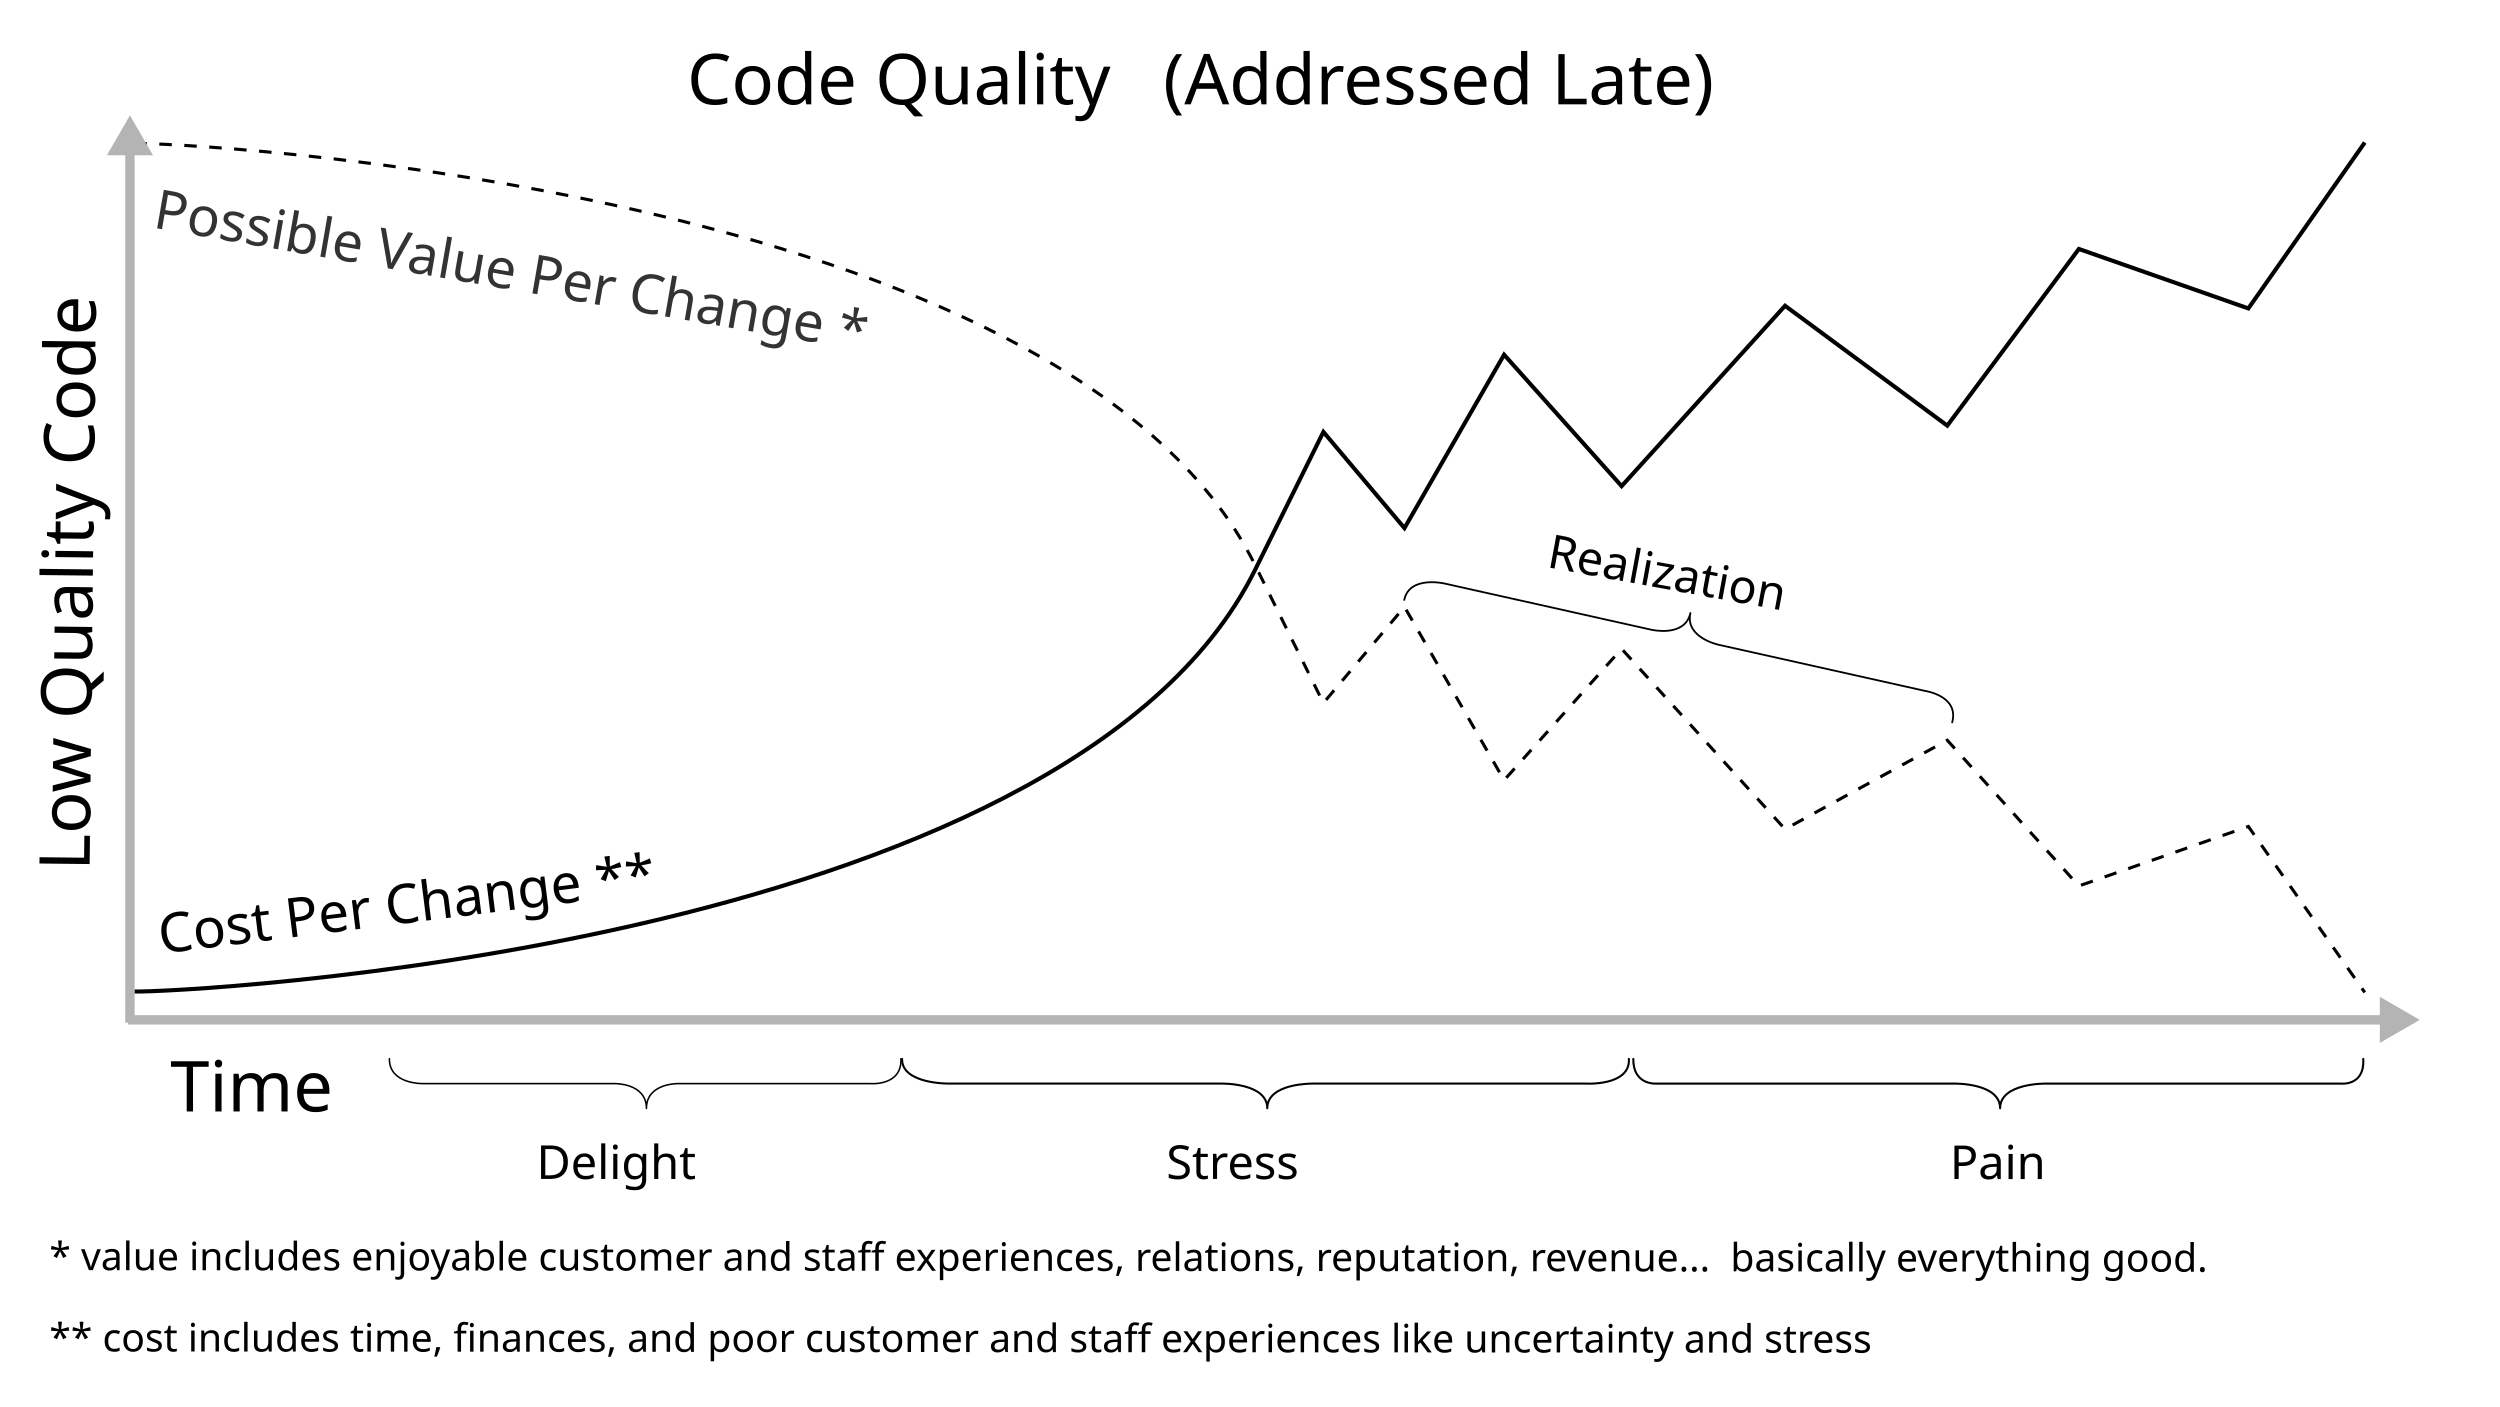
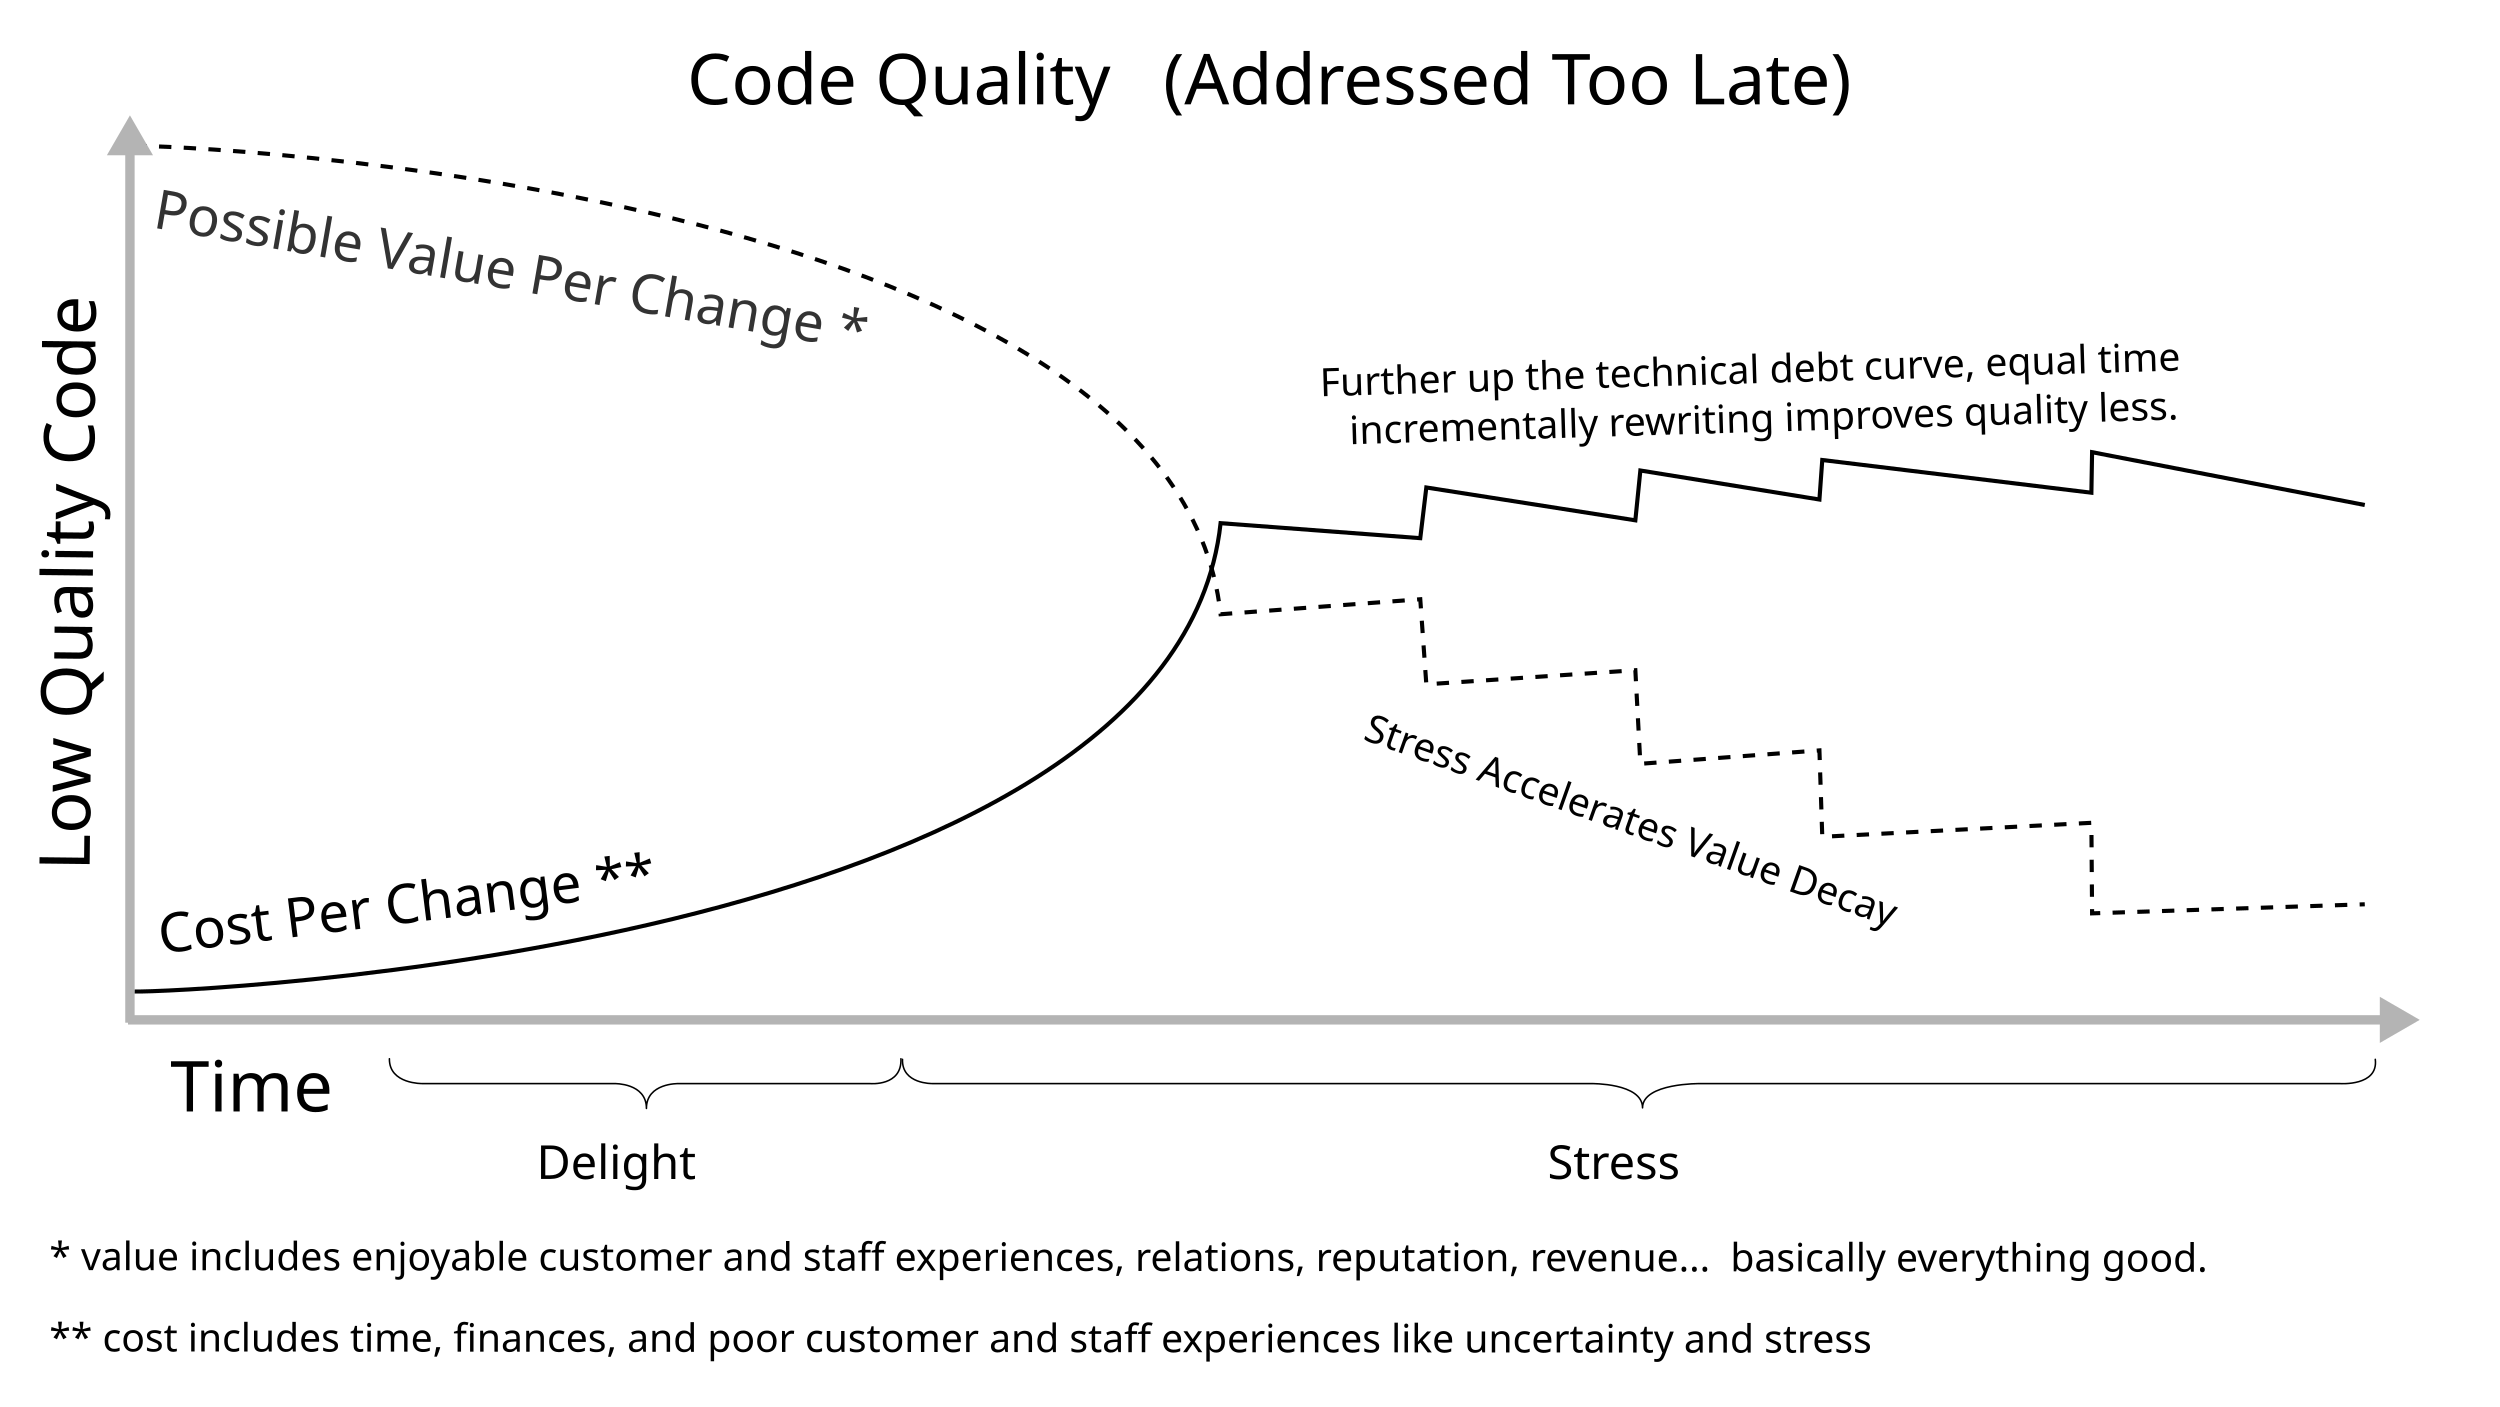
<svg xmlns="http://www.w3.org/2000/svg" width="800" height="450" viewBox="0 0 800 450" id="svg2" version="1.1">
  <defs id="defs4">
    <marker style="overflow:visible" id="marker16171" refX="0" refY="0" orient="auto">
      <path transform="scale(0.4,0.4)" style="fill:#b4b4b4;fill-opacity:1;fill-rule:evenodd;stroke:#b4b4b4;stroke-width:1pt;stroke-opacity:1" d="m 5.77,0 -8.65,5 0,-10 8.65,5 z" id="path16173" />
    </marker>
    <marker orient="auto" refY="0" refX="0" id="marker15956" style="overflow:visible">
      <path id="path15958" d="m 5.77,0 -8.65,5 0,-10 8.65,5 z" style="fill:#b4b4b4;fill-opacity:1;fill-rule:evenodd;stroke:#b4b4b4;stroke-width:1pt;stroke-opacity:1" transform="scale(0.4,0.4)" />
    </marker>
    <marker style="overflow:visible" id="marker5906" refX="0" refY="0" orient="auto">
      <path transform="scale(-0.4,-0.4)" style="fill:#000000;fill-opacity:1;fill-rule:evenodd;stroke:#000000;stroke-width:1pt;stroke-opacity:1" d="m 5.77,0 -8.65,5 0,-10 8.65,5 z" id="path5908" />
    </marker>
  </defs>
-   <g id="layer2" style="display:inline">
-     <path transform="translate(0,-602.3622)" id="path15888" d="M 42.981,648.259 C 54.482,647.784 341.048,660.877 401.593,783.127 l 21.892,44.203 25.94,-30.781 31.886,55.489 37.607,-42.057 52.297,57.712 51.913,-28.455 42.113,46.631 54.228,-19.028 37.258,53.097" style="fill:none;fill-opacity:1;fill-rule:evenodd;stroke:#000000;stroke-width:1;stroke-linecap:butt;stroke-linejoin:miter;stroke-miterlimit:4;stroke-dasharray:4, 4;stroke-dashoffset:0;stroke-opacity:1" />
+   <g id="layer2" style="display:inline;opacity:1">
    <text transform="matrix(0.9853434,-0.1705825,0.1705825,0.9853434,0,-602.3622)" id="text15894" y="932.208" x="340.146" style="font-style:normal;font-weight:normal;font-size:17.5px;line-height:125%;font-family:sans-serif;letter-spacing:0px;word-spacing:0px;fill:#000000;fill-opacity:1;stroke:none;stroke-width:1px;stroke-linecap:butt;stroke-linejoin:miter;stroke-opacity:1" xml:space="preserve">
      <tspan y="932.208" x="340.146" id="tspan15896" />
    </text>
-     <path transform="translate(0,-602.3622)" style="fill:none;fill-rule:evenodd;stroke:#000000;stroke-width:1.318;stroke-linecap:butt;stroke-linejoin:miter;stroke-miterlimit:4;stroke-dasharray:none;stroke-dashoffset:0;stroke-opacity:1" d="M 42.981,919.645 C 54.482,920.121 341.048,907.028 401.593,784.777 l 21.892,-44.203 25.94,30.781 31.886,-55.489 37.607,42.057 52.297,-57.712 51.913,38.354 42.113,-56.531 54.228,19.028 37.258,-53.097" id="path15824" />
-     <text transform="matrix(0.9999997,7.3815011e-4,-7.3815011e-4,0.9999997,0,0)" id="text15830" y="376.823" x="624.241" style="font-style:normal;font-variant:normal;font-weight:normal;font-stretch:normal;font-size:15px;line-height:125%;font-family:sans-serif;-inkscape-font-specification:'sans-serif, Normal';text-align:start;letter-spacing:0px;word-spacing:0px;writing-mode:lr-tb;text-anchor:start;fill:#000000;fill-opacity:1;stroke:none;stroke-width:1px;stroke-linecap:butt;stroke-linejoin:miter;stroke-opacity:1" xml:space="preserve">
-       <tspan y="376.823" x="624.241" id="tspan15878">Pain</tspan>
+     <path transform="translate(0,-602.3622)" style="fill:none;fill-rule:evenodd;stroke:#000000;stroke-width:1.318;stroke-linecap:butt;stroke-linejoin:miter;stroke-miterlimit:4;stroke-dasharray:none;stroke-dashoffset:0;stroke-opacity:1" d="M 42.981,919.645 C 54.482,920.121 375.664,907.109 390.593,769.777 l 63.892,4.797 1.94,-16.219 66.886,10.511 1.607,-15.943 57.297,9.288 0.913,-12.646 86.113,10.469 0.228,-12.972 87.258,16.903" id="path15824" />
+     <text xml:space="preserve" style="font-style:normal;font-weight:normal;font-size:22.5px;line-height:125%;font-family:sans-serif;letter-spacing:0px;word-spacing:0px;fill:#000000;fill-opacity:1;stroke:none;stroke-width:1px;stroke-linecap:butt;stroke-linejoin:miter;stroke-opacity:1" x="372.222" y="33.39" id="text15872">
+       <tspan id="tspan15874" x="372.222" y="33.39">(Addressed Too Late)</tspan>
    </text>
-     <text xml:space="preserve" style="font-style:normal;font-weight:normal;font-size:22.5px;line-height:125%;font-family:sans-serif;letter-spacing:0px;word-spacing:0px;fill:#000000;fill-opacity:1;stroke:none;stroke-width:1px;stroke-linecap:butt;stroke-linejoin:miter;stroke-opacity:1" x="372.222" y="33.39" id="text15872">
-       <tspan id="tspan15874" x="372.222" y="33.39">(Addressed Late)</tspan>
+     <text xml:space="preserve" style="font-style:normal;font-variant:normal;font-weight:normal;font-stretch:normal;font-size:15px;line-height:125%;font-family:sans-serif;-inkscape-font-specification:'sans-serif, Normal';text-align:center;letter-spacing:0px;word-spacing:0px;writing-mode:lr-tb;text-anchor:middle;fill:#000000;fill-opacity:1;stroke:none;stroke-width:1px;stroke-linecap:butt;stroke-linejoin:miter;stroke-opacity:1" x="526.439" y="376.89" id="text15884" transform="matrix(0.9999997,7.3815011e-4,-7.3815011e-4,0.9999997,0,0)">
+       <tspan x="526.439" y="376.89" id="tspan15914">Stress</tspan>
    </text>
-     <path id="path15876" d="m 522.662,338.852 c -0.138,8.128 6.847,7.899 6.847,7.899 l 95.924,0 c 0,0 14.599,-0.247 14.599,7.899 0,-8.13 14.599,-7.899 14.599,-7.899 l 94.409,0 c 0,0 7.73,0.916 7.207,-7.899" style="fill:none;fill-rule:evenodd;stroke:#000000;stroke-width:0.665;stroke-linecap:round;stroke-linejoin:round;stroke-miterlimit:4;stroke-dasharray:none;stroke-opacity:1" />
-     <text xml:space="preserve" style="font-style:normal;font-variant:normal;font-weight:normal;font-stretch:normal;font-size:15px;line-height:125%;font-family:sans-serif;-inkscape-font-specification:'sans-serif, Normal';text-align:center;letter-spacing:0px;word-spacing:0px;writing-mode:lr-tb;text-anchor:middle;fill:#000000;fill-opacity:1;stroke:none;stroke-width:1px;stroke-linecap:butt;stroke-linejoin:miter;stroke-opacity:1" x="404.44" y="376.98" id="text15884" transform="matrix(0.9999997,7.3815011e-4,-7.3815011e-4,0.9999997,0,0)">
-       <tspan x="404.44" y="376.98" id="tspan15914">Stress</tspan>
-     </text>
-     <path id="path16258" d="m 288.661,338.851 c -0.138,8.128 15.111,7.899 15.111,7.899 l 87.218,0 c 0,0 14.536,-0.247 14.536,7.9 0,-8.131 14.536,-7.9 14.536,-7.9 l 87.218,0 c 0,0 14.482,0.916 13.961,-7.899" style="display:inline;fill:none;fill-rule:evenodd;stroke:#000000;stroke-width:0.663;stroke-linecap:round;stroke-linejoin:round;stroke-miterlimit:4;stroke-dasharray:none;stroke-opacity:1" />
+     <path id="path16258" d="m 288.799,338.987 c -0.279,7.988 9.621,7.763 9.621,7.763 l 210.735,0 c 0,0 16.456,-0.242 16.456,7.763 0,-7.991 18.456,-7.763 18.456,-7.763 l 204.735,0 c 0,0 12.346,0.9 11.291,-7.763" style="display:inline;fill:none;fill-rule:evenodd;stroke:#000000;stroke-width:0.5;stroke-linecap:round;stroke-linejoin:round;stroke-miterlimit:4;stroke-dasharray:none;stroke-opacity:1" />
    <text xml:space="preserve" style="font-style:normal;font-variant:normal;font-weight:normal;font-stretch:normal;font-size:15px;line-height:125%;font-family:sans-serif;-inkscape-font-specification:'sans-serif, Normal';text-align:center;letter-spacing:0px;word-spacing:0px;writing-mode:lr-tb;text-anchor:middle;display:inline;fill:#000000;fill-opacity:1;stroke:none;stroke-width:1px;stroke-linecap:butt;stroke-linejoin:miter;stroke-opacity:1" x="207.685" y="979.493" id="text16249" transform="matrix(0.9999997,7.3815011e-4,-7.3815011e-4,0.9999997,0,-602.3622)">
      <tspan id="tspan16251" x="207.685" y="979.493">Delight</tspan>
    </text>
    <path style="display:inline;fill:none;fill-rule:evenodd;stroke:#000000;stroke-width:0.5;stroke-linecap:round;stroke-linejoin:round;stroke-miterlimit:4;stroke-dasharray:none;stroke-opacity:1" d="m 124.608,338.799 c -0.097,8.182 10.635,7.952 10.635,7.952 l 61.384,0 c 0,0 10.231,-0.248 10.231,7.952 0,-8.185 10.231,-7.952 10.231,-7.952 l 61.384,0 c 0,0 10.193,0.922 9.826,-7.952" id="path16231" />
-     <path style="display:inline;fill:none;fill-rule:evenodd;stroke:#000000;stroke-width:0.585;stroke-linecap:round;stroke-linejoin:round;stroke-miterlimit:4;stroke-dasharray:none;stroke-opacity:1" d="m 449.36,191.978 c 1.678,-7.995 13.124,-5.201 13.124,-5.201 l 65.752,14.696 c 0,0 10.904,2.691 12.69,-5.299 -1.782,7.975 9.227,10.197 9.227,10.197 l 65.752,14.696 c 0,0 11.118,1.542 8.793,10.1" id="path16678" />
-     <text transform="matrix(0.9834757,0.18104,-0.18104,0.9834757,0,0)" id="text16674" y="88.872" x="567.623" style="font-style:normal;font-variant:normal;font-weight:normal;font-stretch:normal;font-size:15px;line-height:125%;font-family:sans-serif;-inkscape-font-specification:'sans-serif, Normal';text-align:center;letter-spacing:0px;word-spacing:0px;writing-mode:lr-tb;text-anchor:middle;fill:#000000;fill-opacity:1;stroke:none;stroke-width:1px;stroke-linecap:butt;stroke-linejoin:miter;stroke-opacity:1" xml:space="preserve">
-       <tspan id="tspan16676" y="88.872" x="567.623">Realization</tspan>
+     <text transform="matrix(0.9995478,-0.03007022,0.03007022,0.9995478,0,0)" id="text16674" y="139.468" x="569.861" style="font-style:normal;font-variant:normal;font-weight:normal;font-stretch:normal;font-size:15px;line-height:125%;font-family:sans-serif;-inkscape-font-specification:'sans-serif, Normal';text-align:center;letter-spacing:0px;word-spacing:0px;writing-mode:lr-tb;text-anchor:middle;fill:#000000;fill-opacity:1;stroke:none;stroke-width:1px;stroke-linecap:butt;stroke-linejoin:miter;stroke-opacity:1" xml:space="preserve">
+       <tspan y="139.468" x="569.861" id="tspan4398" style="font-size:12.5px">Further up the technical debt curve, equal time</tspan>
+       <tspan y="155.093" x="569.861" style="font-size:12.5px" id="tspan4452">incrementally rewriting improves quality less.</tspan>
+     </text>
+     <path id="path4376" d="M 42.981,46.692 C 54.482,46.216 375.664,59.228 390.593,196.56 l 63.892,-4.797 1.94,27.219 66.886,-4.511 1.607,29.943 57.297,-4.288 0.913,27.646 86.113,-4.469 0.228,28.972 87.258,-2.903" style="fill:none;fill-rule:evenodd;stroke:#000000;stroke-width:1.318;stroke-linecap:butt;stroke-linejoin:miter;stroke-miterlimit:4;stroke-dasharray:3.955, 3.955;stroke-dashoffset:0;stroke-opacity:1" />
+     <text xml:space="preserve" style="font-style:normal;font-variant:normal;font-weight:normal;font-stretch:normal;font-size:15px;line-height:125%;font-family:sans-serif;-inkscape-font-specification:'sans-serif, Normal';text-align:center;letter-spacing:0px;word-spacing:0px;writing-mode:lr-tb;text-anchor:middle;fill:#000000;fill-opacity:1;stroke:none;stroke-width:1px;stroke-linecap:butt;stroke-linejoin:miter;stroke-opacity:1" x="589.507" y="76.85" id="text4378" transform="matrix(0.9422084,0.3350274,-0.3350274,0.9422084,0,0)">
+       <tspan x="589.507" y="76.85" id="tspan4390" style="font-size:12.5px">Stress Accelerates Value Decay</tspan>
+     </text>
+   </g>
+   <g style="display:none;opacity:1" id="g3419">
+     <text xml:space="preserve" style="font-style:normal;font-weight:normal;font-size:17.5px;line-height:125%;font-family:sans-serif;letter-spacing:0px;word-spacing:0px;fill:#000000;fill-opacity:1;stroke:none;stroke-width:1px;stroke-linecap:butt;stroke-linejoin:miter;stroke-opacity:1" x="340.146" y="932.208" id="text3423" transform="matrix(0.9853434,-0.1705825,0.1705825,0.9853434,0,-602.3622)">
+       <tspan id="tspan3425" x="340.146" y="932.208" />
+     </text>
+     <path id="path3427" d="M 42.981,919.645 C 54.482,920.121 350.726,904.552 387.593,788.777 l 66.892,27.797 3.94,-9.219 56.886,31.511 3.607,-10.943 59.297,38.288 3.913,-9.646 70.113,55.469 80.557,-13.493 7.929,12.424" style="fill:none;fill-rule:evenodd;stroke:#000000;stroke-width:1.318;stroke-linecap:butt;stroke-linejoin:miter;stroke-miterlimit:4;stroke-dasharray:none;stroke-dashoffset:0;stroke-opacity:1" transform="translate(0,-602.3622)" />
+     <text xml:space="preserve" style="font-style:normal;font-variant:normal;font-weight:normal;font-stretch:normal;font-size:15px;line-height:125%;font-family:sans-serif;-inkscape-font-specification:'sans-serif, Normal';text-align:start;letter-spacing:0px;word-spacing:0px;writing-mode:lr-tb;text-anchor:start;fill:#000000;fill-opacity:1;stroke:none;stroke-width:1px;stroke-linecap:butt;stroke-linejoin:miter;stroke-opacity:1" x="678.241" y="376.783" id="text3429" transform="matrix(0.9999997,7.3815011e-4,-7.3815011e-4,0.9999997,0,0)">
+       <tspan id="tspan3431" x="678.241" y="376.783">Delight</tspan>
+     </text>
+     <text id="text3433" y="33.39" x="372.222" style="font-style:normal;font-weight:normal;font-size:22.5px;line-height:125%;font-family:sans-serif;letter-spacing:0px;word-spacing:0px;fill:#000000;fill-opacity:1;stroke:none;stroke-width:1px;stroke-linecap:butt;stroke-linejoin:miter;stroke-opacity:1" xml:space="preserve">
+       <tspan y="33.39" x="372.222" id="tspan3435">(Addressed Late)</tspan>
+     </text>
+     <text transform="matrix(0.9999997,7.3815011e-4,-7.3815011e-4,0.9999997,0,0)" id="text3439" y="376.933" x="468.439" style="font-style:normal;font-variant:normal;font-weight:normal;font-stretch:normal;font-size:15px;line-height:125%;font-family:sans-serif;-inkscape-font-specification:'sans-serif, Normal';text-align:center;letter-spacing:0px;word-spacing:0px;writing-mode:lr-tb;text-anchor:middle;fill:#000000;fill-opacity:1;stroke:none;stroke-width:1px;stroke-linecap:butt;stroke-linejoin:miter;stroke-opacity:1" xml:space="preserve">
+       <tspan id="tspan3441" y="376.933" x="468.439">Stress</tspan>
+     </text>
+     <path style="display:inline;fill:none;fill-rule:evenodd;stroke:#000000;stroke-width:0.5;stroke-linecap:round;stroke-linejoin:round;stroke-miterlimit:4;stroke-dasharray:none;stroke-opacity:1" d="m 324.727,338.917 c -0.191,8.061 9.316,7.833 9.316,7.833 l 140.191,0 c 0,0 13.016,-0.245 13.016,7.834 0,-8.063 13.916,-7.834 13.916,-7.834 l 138.391,0 c 0,0 9.341,0.908 8.617,-7.833" id="path3443" />
+     <text transform="matrix(0.9999997,7.3815011e-4,-7.3815011e-4,0.9999997,0,0)" id="text3445" y="377.118" x="224.241" style="font-style:normal;font-variant:normal;font-weight:normal;font-stretch:normal;font-size:15px;line-height:125%;font-family:sans-serif;-inkscape-font-specification:'sans-serif, Normal';text-align:center;letter-spacing:0px;word-spacing:0px;writing-mode:lr-tb;text-anchor:middle;display:inline;fill:#000000;fill-opacity:1;stroke:none;stroke-width:1px;stroke-linecap:butt;stroke-linejoin:miter;stroke-opacity:1" xml:space="preserve">
+       <tspan y="377.118" x="224.241" id="tspan3447">Delight</tspan>
+     </text>
+     <path id="path3449" d="m 124.634,338.824 c -0.118,8.157 12.906,7.927 12.906,7.927 l 74.49,0 c 0,0 12.415,-0.248 12.415,7.927 0,-8.159 12.415,-7.927 12.415,-7.927 l 74.49,0 c 0,0 12.369,0.919 11.924,-7.927" style="display:inline;fill:none;fill-rule:evenodd;stroke:#000000;stroke-width:0.5;stroke-linecap:round;stroke-linejoin:round;stroke-miterlimit:4;stroke-dasharray:none;stroke-opacity:1" />
+     <text transform="matrix(0.9389095,0.3441641,-0.3441641,0.9389095,0,0)" id="text3484" y="81.285" x="559.448" style="font-style:normal;font-variant:normal;font-weight:normal;font-stretch:normal;font-size:15px;line-height:125%;font-family:sans-serif;-inkscape-font-specification:'sans-serif, Normal';text-align:center;letter-spacing:0px;word-spacing:0px;writing-mode:lr-tb;text-anchor:middle;display:inline;fill:#000000;fill-opacity:1;stroke:none;stroke-width:1px;stroke-linecap:butt;stroke-linejoin:miter;stroke-opacity:1" xml:space="preserve">
+       <tspan id="tspan3486" y="81.285" x="559.448">Incremental Rewrites</tspan>
+     </text>
+     <path style="fill:none;fill-rule:evenodd;stroke:#000000;stroke-width:1.318;stroke-linecap:butt;stroke-linejoin:miter;stroke-miterlimit:4;stroke-dasharray:3.954, 3.954;stroke-dashoffset:0;stroke-opacity:1" d="M 42.981,46.201 C 54.482,45.726 350.726,61.295 387.593,177.069 l 66.892,-27.797 5.94,23.219 58.886,-14.511 9.607,10.943 50.297,-21.288 12.913,12.646 60.113,-31.469 78.557,6.493 9.929,-9.424" id="path4314" />
+     <path style="display:inline;fill:none;fill-rule:evenodd;stroke:#000000;stroke-width:0.412;stroke-linecap:round;stroke-linejoin:round;stroke-miterlimit:4;stroke-dasharray:none;stroke-opacity:1" d="m 650.564,338.755 c -0.066,8.227 7.198,7.996 7.198,7.996 l 41.543,0 c 0,0 6.924,-0.25 6.924,7.996 0,-8.23 6.924,-7.996 6.924,-7.996 l 41.543,0 c 0,0 6.898,0.927 6.65,-7.996" id="path4316" />
+     <text xml:space="preserve" style="font-style:normal;font-variant:normal;font-weight:normal;font-stretch:normal;font-size:15px;line-height:125%;font-family:sans-serif;-inkscape-font-specification:'sans-serif, Normal';text-align:center;letter-spacing:0px;word-spacing:0px;writing-mode:lr-tb;text-anchor:middle;display:inline;opacity:0.2;fill:#000000;fill-opacity:1;stroke:none;stroke-width:1px;stroke-linecap:butt;stroke-linejoin:miter;stroke-opacity:1" x="568.666" y="79.405" id="text4412" transform="matrix(0.9995478,-0.03007022,0.03007022,0.9995478,0,0)">
+       <tspan style="font-size:12.5px" x="568.666" y="79.405" id="tspan4421" />
+     </text>
+     <text xml:space="preserve" style="font-style:normal;font-variant:normal;font-weight:normal;font-stretch:normal;font-size:15px;line-height:125%;font-family:sans-serif;-inkscape-font-specification:'sans-serif, Normal';text-align:center;letter-spacing:0px;word-spacing:0px;writing-mode:lr-tb;text-anchor:middle;display:inline;fill:#000000;fill-opacity:1;stroke:none;stroke-width:1px;stroke-linecap:butt;stroke-linejoin:miter;stroke-opacity:1" x="525.083" y="161.987" id="text4428" transform="matrix(0.9912739,-0.1318185,0.1318185,0.9912739,0,0)">
+       <tspan x="525.083" y="161.987" id="tspan4430" style="font-size:12.5px">Further up the technical debt curve, equal time</tspan>
+       <tspan x="525.083" y="177.612" id="tspan4432" style="font-size:12.5px">incrementally rewriting improves quality less.</tspan>
+       <tspan x="525.083" y="193.237" id="tspan4434" style="font-size:12.5px">Rebuilding trust and reputation take time.</tspan>
    </text>
  </g>
  <g style="display:none" id="g16127">
    <text xml:space="preserve" style="font-style:normal;font-weight:normal;font-size:17.5px;line-height:125%;font-family:sans-serif;letter-spacing:0px;word-spacing:0px;fill:#000000;fill-opacity:1;stroke:none;stroke-width:1px;stroke-linecap:butt;stroke-linejoin:miter;stroke-opacity:1" x="340.146" y="932.208" id="text16129" transform="matrix(0.9853434,-0.1705825,0.1705825,0.9853434,0,-602.3622)">
      <tspan id="tspan16131" x="340.146" y="932.208" />
    </text>
    <path id="path16135" d="M 42.981,919.645 C 146.482,914.121 285.628,890.288 357.593,833.777 l 22.892,21.797 17.94,-13.219 20.886,24.511 18.607,-9.943 25.297,51.288 60.364,-11.206 6.364,7.794 60.364,-18.206 4.364,9.794 62.364,-16.206 5.364,10.794 59.364,-22.206 7.364,39.794 26.264,-4.066" style="fill:none;fill-rule:evenodd;stroke:#000000;stroke-width:1;stroke-linecap:butt;stroke-linejoin:miter;stroke-miterlimit:4;stroke-dasharray:none;stroke-dashoffset:0;stroke-opacity:1" transform="translate(0,-602.3622)" />
    <text id="text16141" y="33.39" x="384.222" style="font-style:normal;font-weight:normal;font-size:22.5px;line-height:125%;font-family:sans-serif;letter-spacing:0px;word-spacing:0px;fill:#000000;fill-opacity:1;stroke:none;stroke-width:1px;stroke-linecap:butt;stroke-linejoin:miter;stroke-opacity:1" xml:space="preserve">
      <tspan y="33.39" x="384.222" id="tspan16143">(Addressed Early)</tspan>
    </text>
    <path style="fill:none;fill-rule:evenodd;stroke:#000000;stroke-width:1.318;stroke-linecap:butt;stroke-linejoin:miter;stroke-miterlimit:4;stroke-dasharray:3.955, 3.955;stroke-dashoffset:0;stroke-opacity:1" d="M 42.981,45.203 C 146.482,50.727 285.628,74.56 357.593,131.071 l 22.892,-21.797 17.94,13.219 20.886,-24.511 18.607,9.943 25.297,-51.288 60.364,11.206 6.364,-7.794 60.364,18.206 4.364,-9.794 62.364,16.206 5.364,-10.794 59.364,22.206 7.364,-39.794 26.264,4.066" id="path16207" />
    <text xml:space="preserve" style="font-style:normal;font-variant:normal;font-weight:normal;font-stretch:normal;font-size:15px;line-height:125%;font-family:sans-serif;-inkscape-font-specification:'sans-serif, Normal';text-align:center;letter-spacing:0px;word-spacing:0px;writing-mode:lr-tb;text-anchor:middle;display:inline;fill:#000000;fill-opacity:1;stroke:none;stroke-width:1px;stroke-linecap:butt;stroke-linejoin:miter;stroke-opacity:1" x="600.241" y="376.841" id="text16261" transform="matrix(0.9999997,7.3815011e-4,-7.3815011e-4,0.9999997,0,0)">
      <tspan id="tspan16263" x="600.241" y="376.841">Delight</tspan>
    </text>
    <path style="display:inline;fill:none;fill-rule:evenodd;stroke:#000000;stroke-width:0.5;stroke-linecap:round;stroke-linejoin:round;stroke-miterlimit:4;stroke-dasharray:none;stroke-opacity:1" d="m 447.711,338.9 c -0.182,8.078 9.042,7.85 9.042,7.85 l 126.68,0 c 0,0 19.28,-0.245 19.28,7.851 0,-8.08 19.28,-7.851 19.28,-7.851 l 124.68,0 c 0,0 10.208,0.91 9.517,-7.85" id="path16265" />
-     <text transform="matrix(0.9999997,7.3815011e-4,-7.3815011e-4,0.9999997,0,0)" id="text16267" y="377.038" x="325.44" style="font-style:normal;font-variant:normal;font-weight:normal;font-stretch:normal;font-size:15px;line-height:125%;font-family:sans-serif;-inkscape-font-specification:'sans-serif, Normal';text-align:center;letter-spacing:0px;word-spacing:0px;writing-mode:lr-tb;text-anchor:middle;display:inline;fill:#000000;fill-opacity:1;stroke:none;stroke-width:1px;stroke-linecap:butt;stroke-linejoin:miter;stroke-opacity:1" xml:space="preserve">
-       <tspan id="tspan16269" y="377.038" x="325.44">Stress</tspan>
+     <text transform="matrix(0.9999997,7.3815011e-4,-7.3815011e-4,0.9999997,0,0)" id="text16267" y="377.009" x="365.44" style="font-style:normal;font-variant:normal;font-weight:normal;font-stretch:normal;font-size:15px;line-height:125%;font-family:sans-serif;-inkscape-font-specification:'sans-serif, Normal';text-align:center;letter-spacing:0px;word-spacing:0px;writing-mode:lr-tb;text-anchor:middle;display:inline;fill:#000000;fill-opacity:1;stroke:none;stroke-width:1px;stroke-linecap:butt;stroke-linejoin:miter;stroke-opacity:1" xml:space="preserve">
+       <tspan id="tspan16269" y="377.009" x="365.44">Stress</tspan>
    </text>
-     <path style="display:inline;fill:none;fill-rule:evenodd;stroke:#000000;stroke-width:0.5;stroke-linecap:round;stroke-linejoin:round;stroke-miterlimit:4;stroke-dasharray:none;stroke-opacity:1" d="m 288.511,338.702 c -0.041,8.282 4.476,8.049 4.476,8.049 l 25.834,0 c 0,0 4.306,-0.251 4.306,8.049 0,-8.285 4.306,-8.049 4.306,-8.049 l 25.834,0 c 0,0 4.29,0.933 4.135,-8.049" id="path16271" />
-     <path id="path16279" d="m 358.534,338.725 c -0.052,8.258 5.707,8.026 5.707,8.026 l 32.941,0 c 0,0 5.49,-0.251 5.49,8.026 0,-8.261 5.49,-8.026 5.49,-8.026 l 32.941,0 c 0,0 5.47,0.931 5.273,-8.026" style="display:inline;fill:none;fill-rule:evenodd;stroke:#000000;stroke-width:0.5;stroke-linecap:round;stroke-linejoin:round;stroke-miterlimit:4;stroke-dasharray:none;stroke-opacity:1" />
-     <text xml:space="preserve" style="font-style:normal;font-variant:normal;font-weight:normal;font-stretch:normal;font-size:15px;line-height:125%;font-family:sans-serif;-inkscape-font-specification:'sans-serif, Normal';text-align:center;letter-spacing:0px;word-spacing:0px;writing-mode:lr-tb;text-anchor:middle;display:inline;fill:#000000;fill-opacity:1;stroke:none;stroke-width:1px;stroke-linecap:butt;stroke-linejoin:miter;stroke-opacity:1" x="402.439" y="376.982" id="text16281" transform="matrix(0.9999997,7.3815011e-4,-7.3815011e-4,0.9999997,0,0)">
-       <tspan x="402.439" y="376.982" id="tspan16283">Relief</tspan>
-     </text>
+     <path style="display:inline;fill:none;fill-rule:evenodd;stroke:#000000;stroke-width:0.5;stroke-linecap:round;stroke-linejoin:round;stroke-miterlimit:4;stroke-dasharray:none;stroke-opacity:1" d="m 288.637,338.827 c -0.093,8.153 10.242,7.924 10.242,7.924 l 59.113,0 c 0,0 9.852,-0.247 9.852,7.924 0,-8.156 9.852,-7.924 9.852,-7.924 l 59.113,0 c 0,0 9.815,0.919 9.463,-7.924" id="path16271" />
    <text xml:space="preserve" style="font-style:normal;font-variant:normal;font-weight:normal;font-stretch:normal;font-size:15px;line-height:125%;font-family:sans-serif;-inkscape-font-specification:'sans-serif, Normal';text-align:center;letter-spacing:0px;word-spacing:0px;writing-mode:lr-tb;text-anchor:middle;display:inline;fill:#000000;fill-opacity:1;stroke:none;stroke-width:1px;stroke-linecap:butt;stroke-linejoin:miter;stroke-opacity:1" x="207.685" y="979.493" id="text16379" transform="matrix(0.9999997,7.3815011e-4,-7.3815011e-4,0.9999997,0,-602.3622)">
      <tspan id="tspan16381" x="207.685" y="979.493">Delight</tspan>
    </text>
    <path style="display:inline;fill:none;fill-rule:evenodd;stroke:#000000;stroke-width:0.5;stroke-linecap:round;stroke-linejoin:round;stroke-miterlimit:4;stroke-dasharray:none;stroke-opacity:1" d="m 124.608,338.799 c -0.097,8.182 10.635,7.952 10.635,7.952 l 61.384,0 c 0,0 10.231,-0.248 10.231,7.952 0,-8.185 10.231,-7.952 10.231,-7.952 l 61.384,0 c 0,0 10.193,0.922 9.826,-7.952" id="path16383" />
-     <text transform="matrix(0.4452786,0.8953921,-0.8953921,0.4452786,0,0)" id="text16546" y="-285.815" x="445.652" style="font-style:normal;font-variant:normal;font-weight:normal;font-stretch:normal;font-size:15px;line-height:125%;font-family:sans-serif;-inkscape-font-specification:'sans-serif, Normal';text-align:center;letter-spacing:0px;word-spacing:0px;writing-mode:lr-tb;text-anchor:middle;display:inline;fill:#000000;fill-opacity:1;stroke:none;stroke-width:1px;stroke-linecap:butt;stroke-linejoin:miter;stroke-opacity:1" xml:space="preserve">
-       <tspan id="tspan16548" y="-285.815" x="445.652">Rewrite</tspan>
+     <text transform="matrix(0.4452786,0.8953921,-0.8953921,0.4452786,0,0)" id="text16546" y="-308.142" x="429.951" style="font-style:normal;font-variant:normal;font-weight:normal;font-stretch:normal;font-size:15px;line-height:125%;font-family:sans-serif;-inkscape-font-specification:'sans-serif, Normal';text-align:center;letter-spacing:0px;word-spacing:0px;writing-mode:lr-tb;text-anchor:middle;display:inline;fill:#000000;fill-opacity:1;stroke:none;stroke-width:1px;stroke-linecap:butt;stroke-linejoin:miter;stroke-opacity:1" xml:space="preserve">
+       <tspan id="tspan16548" y="-308.142" x="429.951">Incremental</tspan>
+       <tspan y="-289.392" x="429.951" id="tspan4436">Rewrite</tspan>
    </text>
    <text xml:space="preserve" style="font-style:normal;font-variant:normal;font-weight:normal;font-stretch:normal;font-size:15px;line-height:125%;font-family:sans-serif;-inkscape-font-specification:'sans-serif, Normal';text-align:center;letter-spacing:0px;word-spacing:0px;writing-mode:lr-tb;text-anchor:middle;display:inline;fill:#000000;fill-opacity:1;stroke:none;stroke-width:1px;stroke-linecap:butt;stroke-linejoin:miter;stroke-opacity:1" x="441.473" y="191.324" id="text16550" transform="matrix(0.9796235,0.2008428,-0.2008428,0.9796235,0,0)">
      <tspan x="441.473" y="191.324" id="tspan16552">Refactoring</tspan>
    </text>
-     <text xml:space="preserve" style="font-style:normal;font-variant:normal;font-weight:normal;font-stretch:normal;font-size:15px;line-height:125%;font-family:sans-serif;-inkscape-font-specification:'sans-serif, Normal';text-align:center;letter-spacing:0px;word-spacing:0px;writing-mode:lr-tb;text-anchor:middle;display:inline;fill:#000000;fill-opacity:1;stroke:none;stroke-width:1px;stroke-linecap:butt;stroke-linejoin:miter;stroke-opacity:1" x="412.592" y="-658.003" id="text16558" transform="matrix(0.2026331,0.9792547,-0.9792547,0.2026331,0,0)">
-       <tspan x="412.592" y="-658.003" id="tspan16560">Rewrite</tspan>
-     </text>
    <text transform="matrix(0.9986862,-0.0512443,0.0512443,0.9986862,0,0)" id="text16562" y="342.789" x="588.244" style="font-style:normal;font-variant:normal;font-weight:normal;font-stretch:normal;font-size:15px;line-height:125%;font-family:sans-serif;-inkscape-font-specification:'sans-serif, Normal';text-align:center;letter-spacing:0px;word-spacing:0px;writing-mode:lr-tb;text-anchor:middle;display:inline;fill:#000000;fill-opacity:1;stroke:none;stroke-width:1px;stroke-linecap:butt;stroke-linejoin:miter;stroke-opacity:1" xml:space="preserve">
      <tspan id="tspan16564" y="342.789" x="588.244">Refactoring</tspan>
+     </text>
+     <text xml:space="preserve" style="font-style:normal;font-variant:normal;font-weight:normal;font-stretch:normal;font-size:15px;line-height:125%;font-family:sans-serif;-inkscape-font-specification:'sans-serif, Normal';text-align:center;letter-spacing:0px;word-spacing:0px;writing-mode:lr-tb;text-anchor:middle;display:inline;fill:#000000;fill-opacity:1;stroke:none;stroke-width:1px;stroke-linecap:butt;stroke-linejoin:miter;stroke-opacity:1" x="367.996" y="-695.757" id="text4438" transform="matrix(0.1602469,0.987077,-0.987077,0.1602469,0,0)">
+       <tspan x="367.996" y="-695.757" id="tspan4440">Incremental</tspan>
+       <tspan id="tspan4442" x="367.996" y="-677.007">Rewrite</tspan>
    </text>
  </g>
  <g id="g16285" style="display:none">
    <path style="display:inline;fill:none;fill-rule:evenodd;stroke:#000000;stroke-width:0.71;stroke-linecap:round;stroke-linejoin:round;stroke-miterlimit:4;stroke-dasharray:none;stroke-opacity:1" d="m 124.819,339.005 c -0.373,7.97 18.503,7.745 18.503,7.745 l 259.221,0 c 0,0 39.452,-0.242 39.452,7.745 0,-7.972 39.452,-7.745 39.452,-7.745 l 255.128,0 c 0,0 20.888,0.898 19.475,-7.745" id="path16335" />
    <text transform="matrix(0.9853434,-0.1705825,0.1705825,0.9853434,0,-602.3622)" id="text16287" y="932.208" x="340.146" style="font-style:normal;font-weight:normal;font-size:17.5px;line-height:125%;font-family:sans-serif;letter-spacing:0px;word-spacing:0px;fill:#000000;fill-opacity:1;stroke:none;stroke-width:1px;stroke-linecap:butt;stroke-linejoin:miter;stroke-opacity:1" xml:space="preserve">
      <tspan y="932.208" x="340.146" id="tspan16289" />
    </text>
    <path transform="translate(0,-602.3622)" style="fill:none;fill-rule:evenodd;stroke:#000000;stroke-width:1;stroke-linecap:butt;stroke-linejoin:miter;stroke-miterlimit:4;stroke-dasharray:none;stroke-dashoffset:0;stroke-opacity:1" d="m 42.981,919.645 103.126,-6.442 3.026,5.02 104.51,-13.592 4.579,7.723 86.232,-16.036 7.47,7.132 53.293,-22.774 7.35,7.123 25.35,-18.877 25.297,39.288 60.364,-11.206 6.364,7.794 60.364,-18.206 4.364,9.794 62.364,-16.206 5.364,10.794 59.364,-22.206 7.364,39.794 26.264,-4.066" id="path16291" />
    <text xml:space="preserve" style="font-style:normal;font-variant:normal;font-weight:normal;font-stretch:normal;font-size:15px;line-height:125%;font-family:sans-serif;-inkscape-font-specification:'sans-serif, Normal';text-align:center;letter-spacing:0px;word-spacing:0px;writing-mode:lr-tb;text-anchor:middle;display:inline;fill:#000000;fill-opacity:1;stroke:none;stroke-width:1px;stroke-linecap:butt;stroke-linejoin:miter;stroke-opacity:1" x="444.241" y="376.956" id="text16331" transform="matrix(0.9999997,7.3815011e-4,-7.3815011e-4,0.9999997,0,0)">
      <tspan id="tspan16333" x="444.241" y="376.956">Delight</tspan>
    </text>
    <text xml:space="preserve" style="font-style:normal;font-weight:normal;font-size:22.5px;line-height:125%;font-family:sans-serif;letter-spacing:0px;word-spacing:0px;display:inline;fill:#000000;fill-opacity:1;stroke:none;stroke-width:1px;stroke-linecap:butt;stroke-linejoin:miter;stroke-opacity:1" x="394.847" y="32.39" id="text16428">
      <tspan id="tspan16430" x="394.847" y="32.39">(Starting High)</tspan>
    </text>
-     <text xml:space="preserve" style="font-style:normal;font-variant:normal;font-weight:normal;font-stretch:normal;font-size:15px;line-height:125%;font-family:sans-serif;-inkscape-font-specification:'sans-serif, Normal';text-align:center;letter-spacing:0px;word-spacing:0px;writing-mode:lr-tb;text-anchor:middle;display:inline;fill:#000000;fill-opacity:1;stroke:none;stroke-width:1px;stroke-linecap:butt;stroke-linejoin:miter;stroke-opacity:1" x="444.762" y="-284.025" id="text16638" transform="matrix(0.4452786,0.8953921,-0.8953921,0.4452786,0,0)">
-       <tspan x="444.762" y="-284.025" id="tspan16640">Rewrite</tspan>
-     </text>
-     <text transform="matrix(0.2026331,0.9792547,-0.9792547,0.2026331,0,0)" id="text16646" y="-656.044" x="412.188" style="font-style:normal;font-variant:normal;font-weight:normal;font-stretch:normal;font-size:15px;line-height:125%;font-family:sans-serif;-inkscape-font-specification:'sans-serif, Normal';text-align:center;letter-spacing:0px;word-spacing:0px;writing-mode:lr-tb;text-anchor:middle;display:inline;fill:#000000;fill-opacity:1;stroke:none;stroke-width:1px;stroke-linecap:butt;stroke-linejoin:miter;stroke-opacity:1" xml:space="preserve">
-       <tspan id="tspan16648" y="-656.044" x="412.188">Rewrite</tspan>
+     <text xml:space="preserve" style="font-style:normal;font-variant:normal;font-weight:normal;font-stretch:normal;font-size:15px;line-height:125%;font-family:sans-serif;-inkscape-font-specification:'sans-serif, Normal';text-align:center;letter-spacing:0px;word-spacing:0px;writing-mode:lr-tb;text-anchor:middle;display:inline;fill:#000000;fill-opacity:1;stroke:none;stroke-width:1px;stroke-linecap:butt;stroke-linejoin:miter;stroke-opacity:1" x="469.722" y="-244.488" id="text16638" transform="matrix(0.5536523,0.832748,-0.832748,0.5536523,0,0)">
+       <tspan x="469.722" y="-244.488" id="tspan16640">Incremental</tspan>
+       <tspan x="469.722" y="-225.738" id="tspan4444">Rewrite</tspan>
    </text>
    <text xml:space="preserve" style="font-style:normal;font-variant:normal;font-weight:normal;font-stretch:normal;font-size:15px;line-height:125%;font-family:sans-serif;-inkscape-font-specification:'sans-serif, Normal';text-align:center;letter-spacing:0px;word-spacing:0px;writing-mode:lr-tb;text-anchor:middle;display:inline;fill:#000000;fill-opacity:1;stroke:none;stroke-width:1px;stroke-linecap:butt;stroke-linejoin:miter;stroke-opacity:1" x="586.246" y="342.687" id="text16650" transform="matrix(0.9986862,-0.0512443,0.0512443,0.9986862,0,0)">
      <tspan x="586.246" y="342.687" id="tspan16652">Refactoring</tspan>
    </text>
    <path id="path16662" d="m 42.981,46.231 103.126,6.442 3.026,-5.02 104.51,13.592 4.579,-7.723 86.232,16.036 7.47,-7.132 53.293,22.774 7.35,-7.123 25.35,18.877 25.297,-39.288 60.364,11.206 6.364,-7.794 60.364,18.206 4.364,-9.794 62.364,16.206 5.364,-10.794 59.364,22.206 7.364,-39.794 26.264,4.066" style="fill:none;fill-rule:evenodd;stroke:#000000;stroke-width:1;stroke-linecap:butt;stroke-linejoin:miter;stroke-miterlimit:4;stroke-dasharray:4, 4;stroke-dashoffset:0;stroke-opacity:1" />
    <text transform="matrix(0.9972423,-0.0742141,0.0742141,0.9972423,0,0)" id="text16664" y="341.634" x="316.675" style="font-style:normal;font-variant:normal;font-weight:normal;font-stretch:normal;font-size:15px;line-height:125%;font-family:sans-serif;-inkscape-font-specification:'sans-serif, Normal';text-align:center;letter-spacing:0px;word-spacing:0px;writing-mode:lr-tb;text-anchor:middle;display:inline;fill:#000000;fill-opacity:1;stroke:none;stroke-width:1px;stroke-linecap:butt;stroke-linejoin:miter;stroke-opacity:1" xml:space="preserve">
      <tspan id="tspan16666" y="341.634" x="316.675">Refactoring</tspan>
+     </text>
+     <text transform="matrix(0.1986241,0.9800758,-0.9800758,0.1986241,0,0)" id="text4446" y="-677.795" x="394.48" style="font-style:normal;font-variant:normal;font-weight:normal;font-stretch:normal;font-size:15px;line-height:125%;font-family:sans-serif;-inkscape-font-specification:'sans-serif, Normal';text-align:center;letter-spacing:0px;word-spacing:0px;writing-mode:lr-tb;text-anchor:middle;display:inline;fill:#000000;fill-opacity:1;stroke:none;stroke-width:1px;stroke-linecap:butt;stroke-linejoin:miter;stroke-opacity:1" xml:space="preserve">
+       <tspan id="tspan4448" y="-677.795" x="394.48">Incremental</tspan>
+       <tspan id="tspan4450" y="-659.045" x="394.48">Rewrite</tspan>
    </text>
  </g>
  <g id="layer1" transform="translate(0,-602.3622)" style="display:inline">
    <path id="path5904" d="m 40.962,928.719 724.833,0" style="fill:none;fill-rule:evenodd;stroke:#b4b4b4;stroke-width:3;stroke-linecap:butt;stroke-linejoin:miter;stroke-miterlimit:2;stroke-dasharray:none;stroke-opacity:1;marker-end:url(#marker16171)" />
    <text id="text11066" y="38.451" x="-880.675" style="font-style:normal;font-weight:normal;font-size:17.5px;line-height:125%;font-family:sans-serif;letter-spacing:0px;word-spacing:0px;fill:#000000;fill-opacity:1;stroke:none;stroke-width:1px;stroke-linecap:butt;stroke-linejoin:miter;stroke-opacity:1" xml:space="preserve" transform="matrix(0.01111538,-0.9999382,0.9999382,0.01111538,0,0)">
      <tspan y="38.451" x="-880.675" id="tspan11078" style="font-size:22.5px">Low Quality Code</tspan>
    </text>
    <text xml:space="preserve" style="font-style:normal;font-weight:normal;font-size:22.5px;line-height:125%;font-family:sans-serif;letter-spacing:0px;word-spacing:0px;fill:#000000;fill-opacity:1;stroke:none;stroke-width:1px;stroke-linecap:butt;stroke-linejoin:miter;stroke-opacity:1" x="54.501" y="958.021" id="text11074">
      <tspan id="tspan11076" x="54.501" y="958.021">Time</tspan>
    </text>
    <text xml:space="preserve" style="font-style:normal;font-weight:normal;font-size:17.5px;line-height:125%;font-family:sans-serif;letter-spacing:0px;word-spacing:0px;fill:#000000;fill-opacity:1;stroke:none;stroke-width:1px;stroke-linecap:butt;stroke-linejoin:miter;stroke-opacity:1" x="-61.212" y="906.943" id="text11086" transform="matrix(0.9923257,-0.1236519,0.1236519,0.9923257,0,0)">
      <tspan x="-61.212" y="906.943" id="tspan11304">Cost Per Change **</tspan>
    </text>
    <text id="text11090" y="656.925" x="163.213" style="font-style:normal;font-weight:normal;font-size:17.5px;line-height:125%;font-family:sans-serif;letter-spacing:0px;word-spacing:0px;fill:#333333;fill-opacity:1;stroke:none;stroke-width:1px;stroke-linecap:butt;stroke-linejoin:miter;stroke-opacity:1" xml:space="preserve" transform="matrix(0.9853061,0.1707975,-0.1707975,0.9853061,0,0)">
      <tspan y="656.925" x="163.213" id="tspan15826">Possible Value Per Change *</tspan>
    </text>
    <text transform="matrix(0.9999997,7.3815011e-4,-7.3815011e-4,0.9999997,0,0)" id="text15926" y="1034.788" x="16.543" style="font-style:normal;font-variant:normal;font-weight:normal;font-stretch:normal;font-size:12.5px;line-height:125%;font-family:sans-serif;-inkscape-font-specification:'sans-serif, Normal';text-align:start;letter-spacing:0px;word-spacing:0px;writing-mode:lr-tb;text-anchor:start;fill:#000000;fill-opacity:1;stroke:none;stroke-width:1px;stroke-linecap:butt;stroke-linejoin:miter;stroke-opacity:1" xml:space="preserve">
      <tspan id="tspan15928" y="1034.788" x="16.543">** cost includes time, finances, and poor customer and staff experiences like uncertainty and stress</tspan>
    </text>
    <path style="fill:none;fill-rule:evenodd;stroke:#b4b4b4;stroke-width:3;stroke-linecap:butt;stroke-linejoin:miter;stroke-miterlimit:2;stroke-dasharray:none;stroke-opacity:1;marker-end:url(#marker15956)" d="m 41.579,929.629 0,-281.833" id="path4174" />
    <text xml:space="preserve" style="font-style:normal;font-variant:normal;font-weight:normal;font-stretch:normal;font-size:12.5px;line-height:125%;font-family:sans-serif;-inkscape-font-specification:'sans-serif, Normal';text-align:start;letter-spacing:0px;word-spacing:0px;writing-mode:lr-tb;text-anchor:start;fill:#000000;fill-opacity:1;stroke:none;stroke-width:1px;stroke-linecap:butt;stroke-linejoin:miter;stroke-opacity:1" x="16.524" y="1008.788" id="text16002" transform="matrix(0.9999997,7.3815011e-4,-7.3815011e-4,0.9999997,0,0)">
      <tspan x="16.524" y="1008.788" id="tspan16004">* value includes enjoyable customer and staff experiences, relations, reputation, revenue...  basically everything good.</tspan>
    </text>
    <text id="text11070" y="635.752" x="219.847" style="font-style:normal;font-weight:normal;font-size:22.5px;line-height:125%;font-family:sans-serif;letter-spacing:0px;word-spacing:0px;display:inline;fill:#000000;fill-opacity:1;stroke:none;stroke-width:1px;stroke-linecap:butt;stroke-linejoin:miter;stroke-opacity:1" xml:space="preserve">
      <tspan y="635.752" x="219.847" id="tspan16456">Code Quality</tspan>
    </text>
+     <text xml:space="preserve" style="font-style:normal;font-weight:normal;font-size:22.5px;line-height:125%;font-family:sans-serif;letter-spacing:0px;word-spacing:0px;display:inline;fill:#000000;fill-opacity:1;stroke:none;stroke-width:1px;stroke-linecap:butt;stroke-linejoin:miter;stroke-opacity:1" x="219.847" y="528.752" id="text3457">
+       <tspan x="219.847" y="528.752" id="tspan3461" />
+     </text>
  </g>
</svg>
